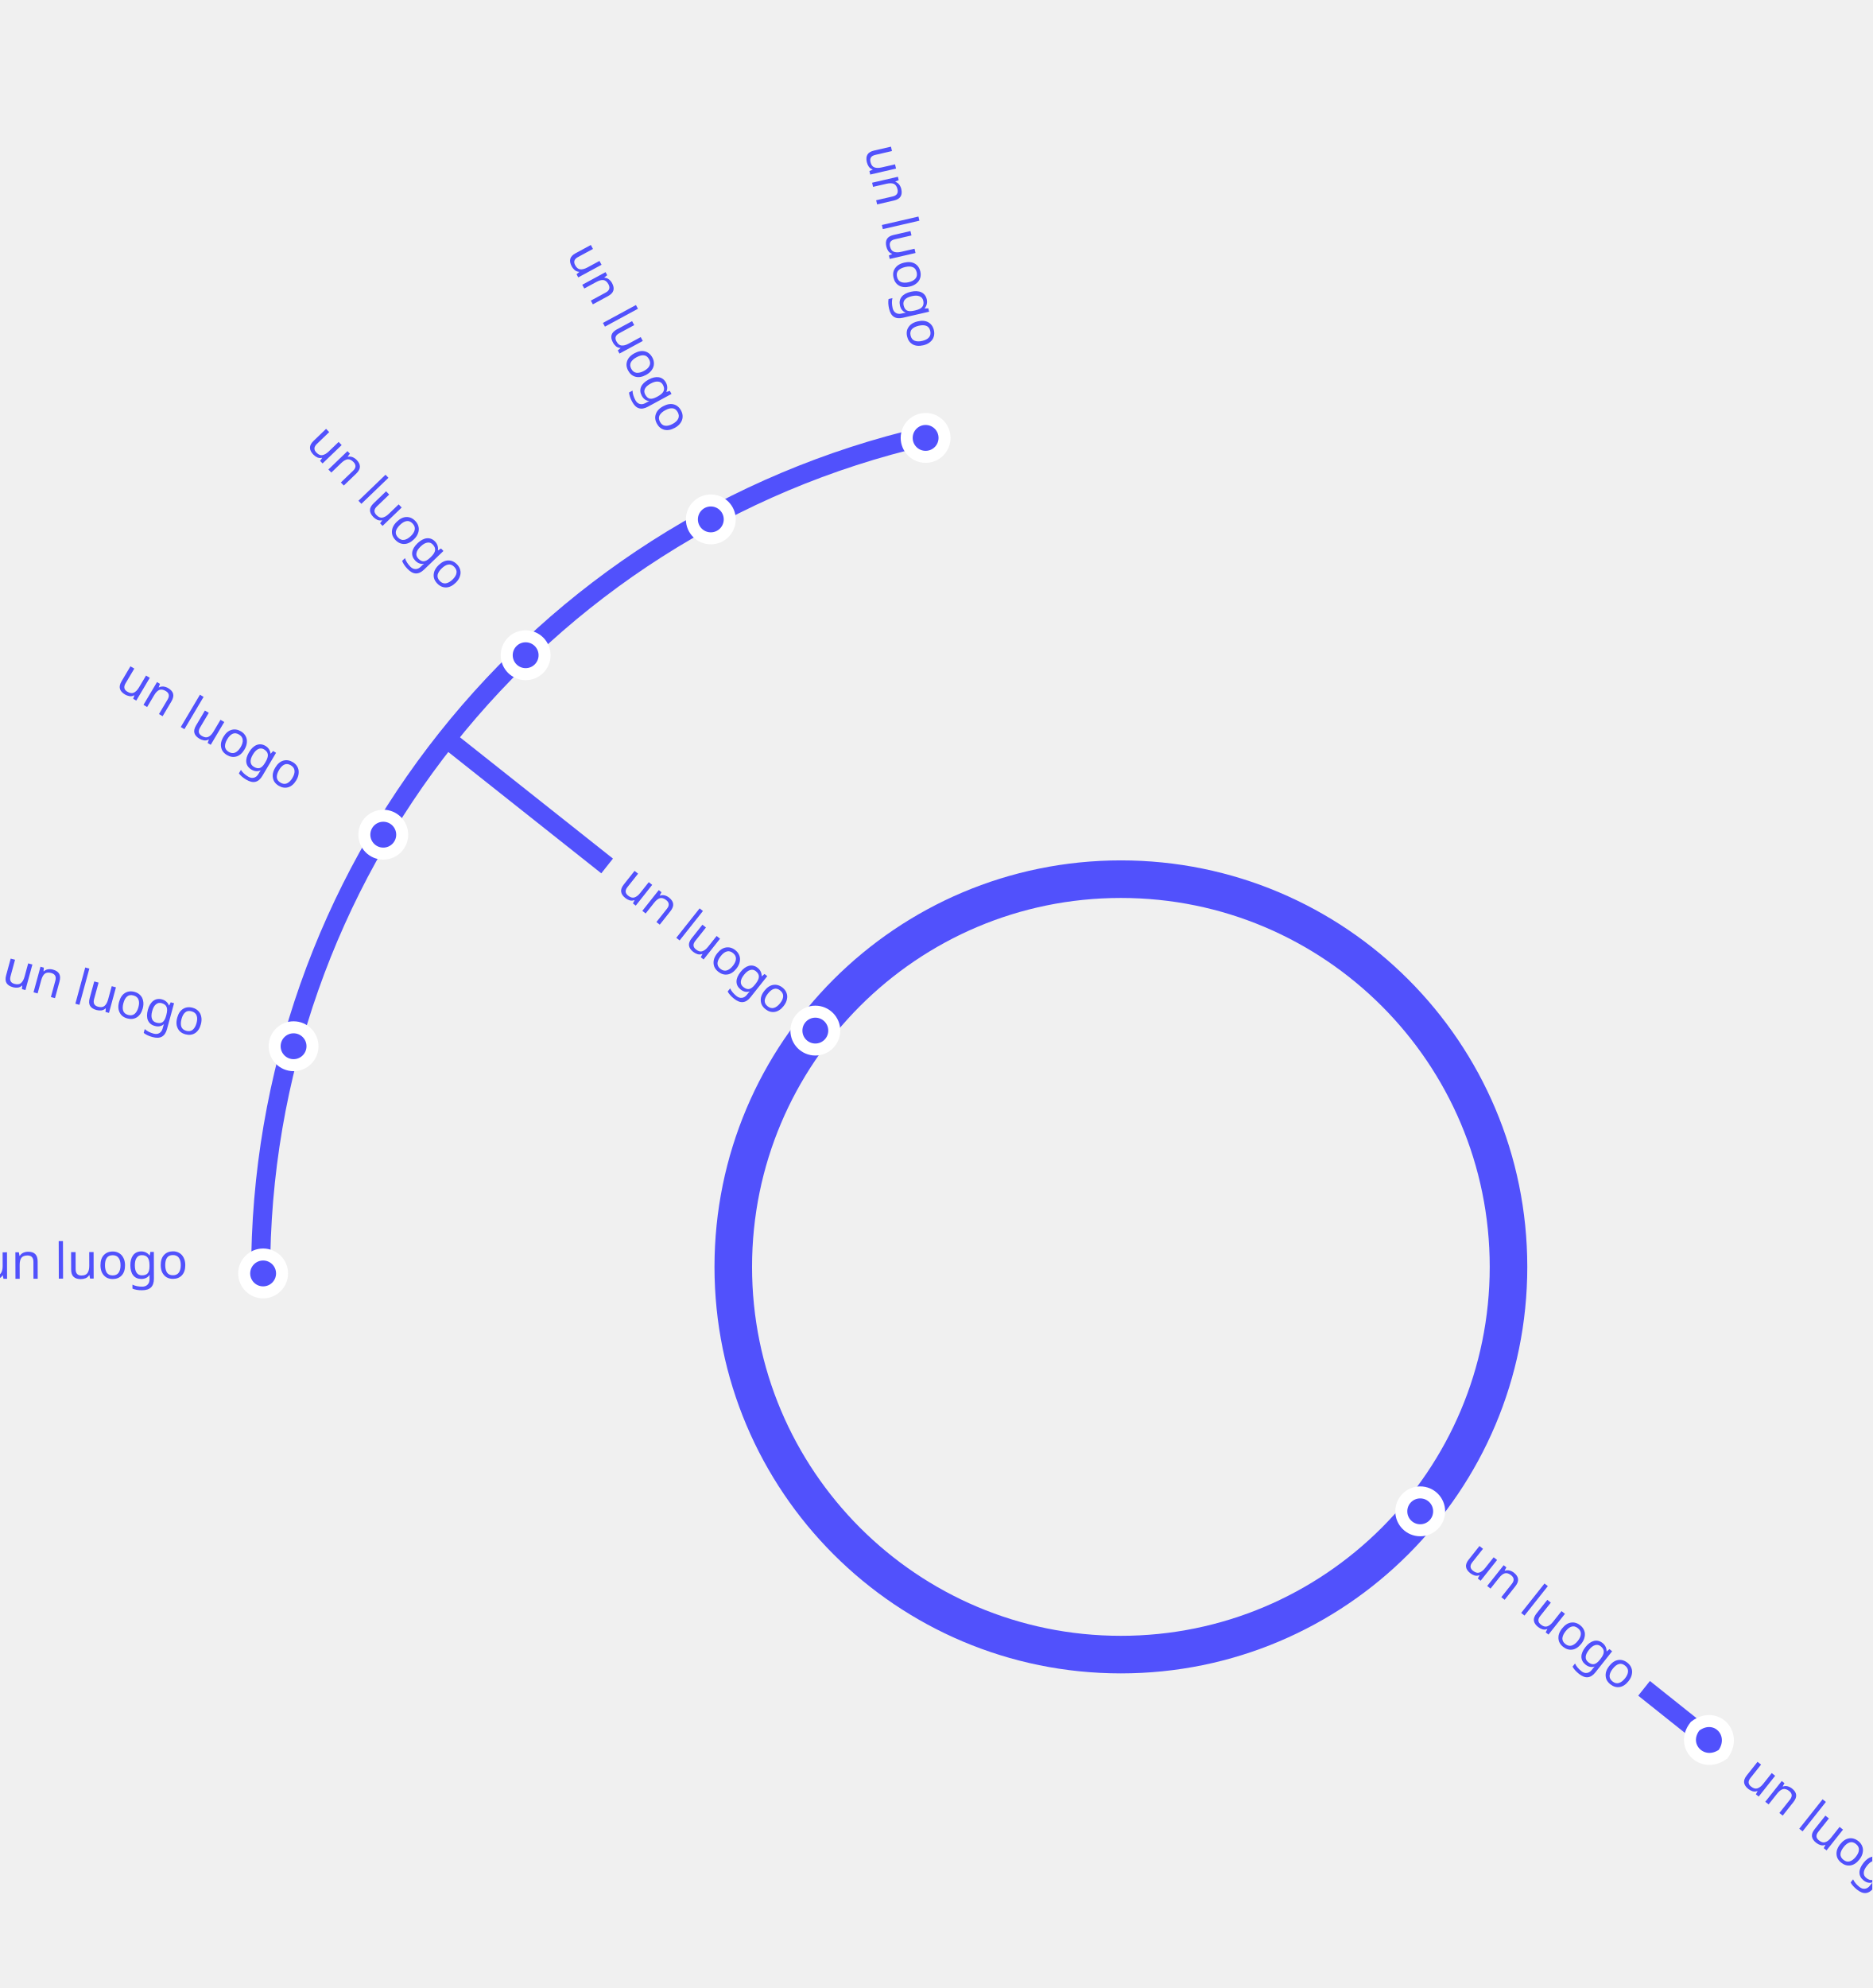
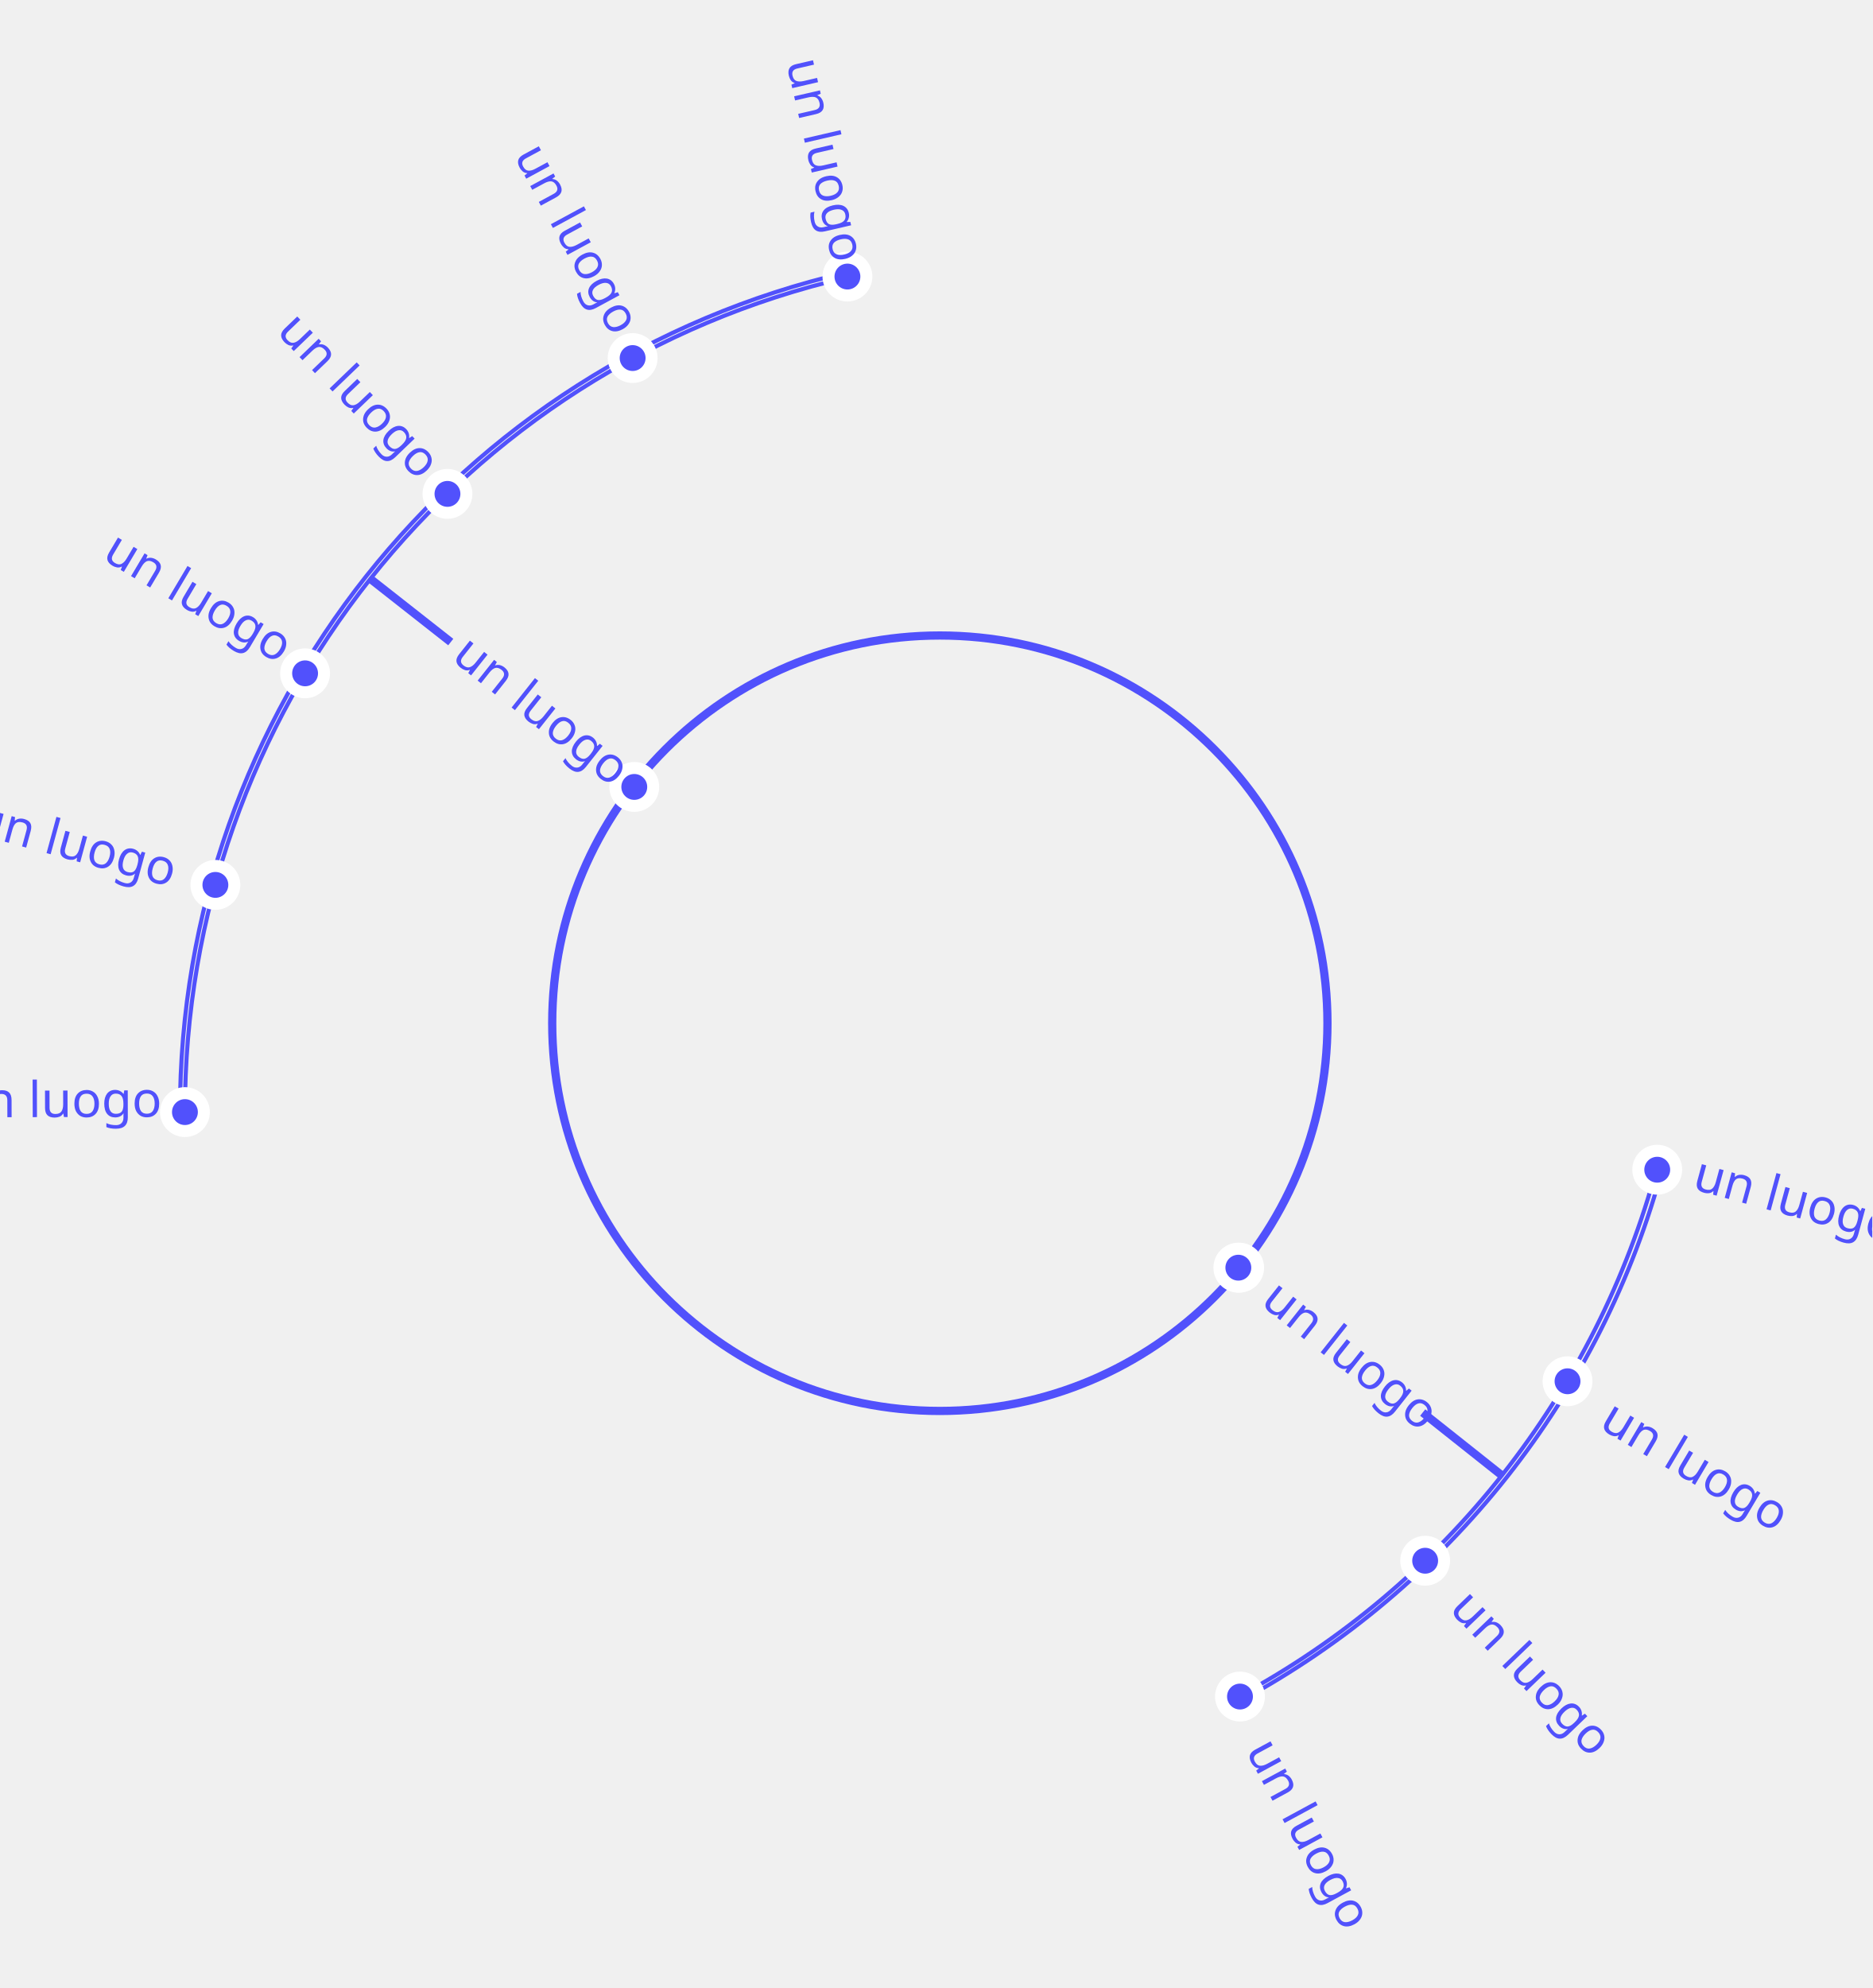
<svg xmlns="http://www.w3.org/2000/svg" xmlns:xlink="http://www.w3.org/1999/xlink" version="1.1" id="Layer_1" x="0px" y="0px" viewBox="0 0 227.5 241.5" style="enable-background:new 0 0 227.5 241.5;" xml:space="preserve">
  <style type="text/css">
	.st0{clip-path:url(#SVGID_2_);}
- 	.st1{fill:none;stroke:#5151FC;stroke-width:4.564;stroke-miterlimit:10;}
- 	.st2{fill:none;stroke:#5151FC;stroke-width:1.712;stroke-miterlimit:10;}
- 	.st3{fill:none;stroke:#5151FC;stroke-width:2.282;}
+ 	.st1{fill:none;stroke:#5151FC;stroke-miterlimit:10;}
+ 	.st2{fill:none;stroke:#5151FC;stroke-width:0.5;stroke-miterlimit:10;}
+ 	.st3{fill:none;stroke:#5151FC;}
	.st4{fill:#5151FC;stroke:#FFFFFF;stroke-width:1.458;}
	.st5{fill:#5151FC;}
	.st6{font-family:'HKGrotesk-Regular';}
- 	.st7{font-size:6px;}
+ 	.st7{font-size:5.999px;}
+ 	.st8{font-size:6px;}
</style>
  <g>
    <g>
-       <defs>
-         <rect id="SVGID_1_" width="227.5" height="241.5" />
-       </defs>
-       <clipPath id="SVGID_2_">
-         <use xlink:href="#SVGID_1_" style="overflow:visible;" />
-       </clipPath>
-       <g class="st0">
+       <g>
        <g>
-           <circle class="st1" cx="136.2" cy="153.9" r="47.1" />
-           <g transform="translate(-512.6282,-6080.204)">
-             <path class="st2" d="M544,6235c-0.1-48.8,33.5-91.1,81-102.1l0.1,0.6c-47.2,10.9-80.6,53-80.5,101.5H544z" />
-             <line class="st3" x1="712.4" y1="6285.3" x2="720.3" y2="6291.6" />
-             <line class="st3" x1="586.4" y1="6185.4" x2="567.1" y2="6170.1" />
-             <circle class="st4" cx="685.2" cy="6263.8" r="2.3" />
-             <path class="st4" d="M718.6,6289.9c2.5-1.9,5.2,0.9,3.4,3.4C719.5,6295.1,716.7,6292.3,718.6,6289.9z" />
-             <circle class="st4" cx="611.7" cy="6205.4" r="2.3" />
-             <circle class="st4" cx="544.6" cy="6234.9" r="2.3" />
-             <circle class="st4" cx="548.3" cy="6207.3" r="2.3" />
-             <circle class="st4" cx="559.2" cy="6181.6" r="2.3" />
-             <circle class="st4" cx="576.5" cy="6159.8" r="2.3" />
-             <circle class="st4" cx="599" cy="6143.3" r="2.3" />
-             <circle class="st4" cx="625.1" cy="6133.4" r="2.3" />
-             <text transform="matrix(0.7835 0.6213 -0.6213 0.7835 723.82 6296.458)" class="st5 st6 st7">un luogo</text>
-             <text transform="matrix(0.7835 0.6213 -0.6213 0.7835 587.3679 6188.229)" class="st5 st6 st7">un luogo</text>
-             <text transform="matrix(1 -2.749990e-03 2.749990e-03 1 510.2832 6235.56)" class="st5 st6 st7">un luogo</text>
-             <text transform="matrix(0.9647 0.2634 -0.2634 0.9647 512.6277 6199.635)" class="st5 st6 st7">un luogo</text>
-             <text transform="matrix(0.8599 0.5105 -0.5105 0.8599 526.4316 6163.676)" class="st5 st6 st7">un luogo</text>
-             <text transform="matrix(0.693 0.7209 -0.7209 0.693 549.6042 6134.194)" class="st5 st6 st7">un luogo</text>
-             <text transform="matrix(0.4763 0.8793 -0.8793 0.4763 581.3671 6111.085)" class="st5 st6 st7">un luogo</text>
-             <text transform="matrix(0.2252 0.9743 -0.9743 0.2252 617.6476 6098.288)" class="st5 st6 st7">un luogo</text>
+           <defs>
+             <rect id="SVGID_1_" width="227.5" height="241.5" />
+           </defs>
+           <clipPath id="SVGID_2_">
+             <use xlink:href="#SVGID_1_" style="overflow:visible;" />
+           </clipPath>
+           <g class="st0">
+             <g>
+               <g>
+                 <g>
+                   <g>
+                     <circle class="st1" cx="114.2" cy="124.3" r="47.1" />
+                     <g transform="translate(-512.6282,-6080.204)">
+                       <path class="st2" d="M534.5,6215.4c-0.1-48.8,33.5-91.1,81-102.1l0.1,0.6c-47.2,10.9-80.6,53-80.5,101.5H534.5z" />
+                       <line class="st3" x1="567.4" y1="6158.2" x2="557.6" y2="6150.5" />
+                       <circle class="st4" cx="663.2" cy="6234.2" r="2.3" />
+                       <circle class="st4" cx="589.7" cy="6175.8" r="2.3" />
+                       <circle class="st4" cx="535.1" cy="6215.3" r="2.3" />
+                       <circle class="st4" cx="538.8" cy="6187.7" r="2.3" />
+                       <circle class="st4" cx="549.7" cy="6162" r="2.3" />
+                       <circle class="st4" cx="567" cy="6140.2" r="2.3" />
+                       <circle class="st4" cx="589.5" cy="6123.7" r="2.3" />
+                       <circle class="st4" cx="615.6" cy="6113.8" r="2.3" />
+                       <text transform="matrix(0.7835 0.6213 -0.6213 0.7835 567.3597 6160.26)" class="st5 st6 st7">un luogo</text>
+                       <text transform="matrix(1 -2.749990e-03 2.749990e-03 1 507.113 6215.938)" class="st5 st6 st8">un luogo</text>
+                       <text transform="matrix(0.9647 0.2634 -0.2634 0.9647 509.1258 6181.34)" class="st5 st6 st8">un luogo</text>
+                       <text transform="matrix(0.8599 0.5105 -0.5105 0.8599 524.9199 6148.036)" class="st5 st6 st8">un luogo</text>
+                       <text transform="matrix(0.693 0.7209 -0.7209 0.693 546.1023 6120.544)" class="st5 st6 st8">un luogo</text>
+                       <text transform="matrix(0.4763 0.8793 -0.8793 0.4763 575.0448 6099.095)" class="st5 st6 st8">un luogo</text>
+                       <text transform="matrix(0.2252 0.9743 -0.9743 0.2252 608.173 6087.791)" class="st5 st6 st8">un luogo</text>
+                     </g>
+                   </g>
+                 </g>
+               </g>
+             </g>
+             <g>
+               <g>
+                 <g transform="translate(-512.6282,-6080.204)">
+                   <path class="st2" d="M714.7,6221.9c-7.4,27.7-26,51.2-51.3,64.9l-0.3-0.5c25.1-13.5,43.5-36.9,50.9-64.4H714.7z" />
+                   <line class="st3" x1="685.5" y1="6251.8" x2="695.2" y2="6259.5" />
+                   <circle class="st4" cx="663.1" cy="6234.2" r="2.3" />
+                   <circle class="st4" cx="714" cy="6222.3" r="2.3" />
+                   <circle class="st4" cx="703.1" cy="6248" r="2.3" />
+                   <circle class="st4" cx="685.8" cy="6269.8" r="2.3" />
+                   <circle class="st4" cx="663.3" cy="6286.3" r="2.3" />
+                   <text transform="matrix(0.7835 0.6213 -0.6213 0.7835 665.668 6238.585)" class="st5 st6 st7">un luogo</text>
+                   <text transform="matrix(0.9647 0.2634 -0.2634 0.9647 718.127 6224.609)" class="st5 st6 st8">un luogo</text>
+                   <text transform="matrix(0.8599 0.5105 -0.5105 0.8599 706.7886 6253.569)" class="st5 st6 st8">un luogo</text>
+                   <text transform="matrix(0.693 0.7209 -0.7209 0.693 688.5994 6275.742)" class="st5 st6 st8">un luogo</text>
+                   <text transform="matrix(0.4763 0.8793 -0.8793 0.4763 663.953 6292.864)" class="st5 st6 st8">un luogo</text>
+                 </g>
+               </g>
+             </g>
          </g>
        </g>
      </g>
    </g>
  </g>
-   <text transform="matrix(0.7835 0.6213 -0.6213 0.7835 177.403 190.0387)" class="st5 st6 st7">un luogo</text>
</svg>
